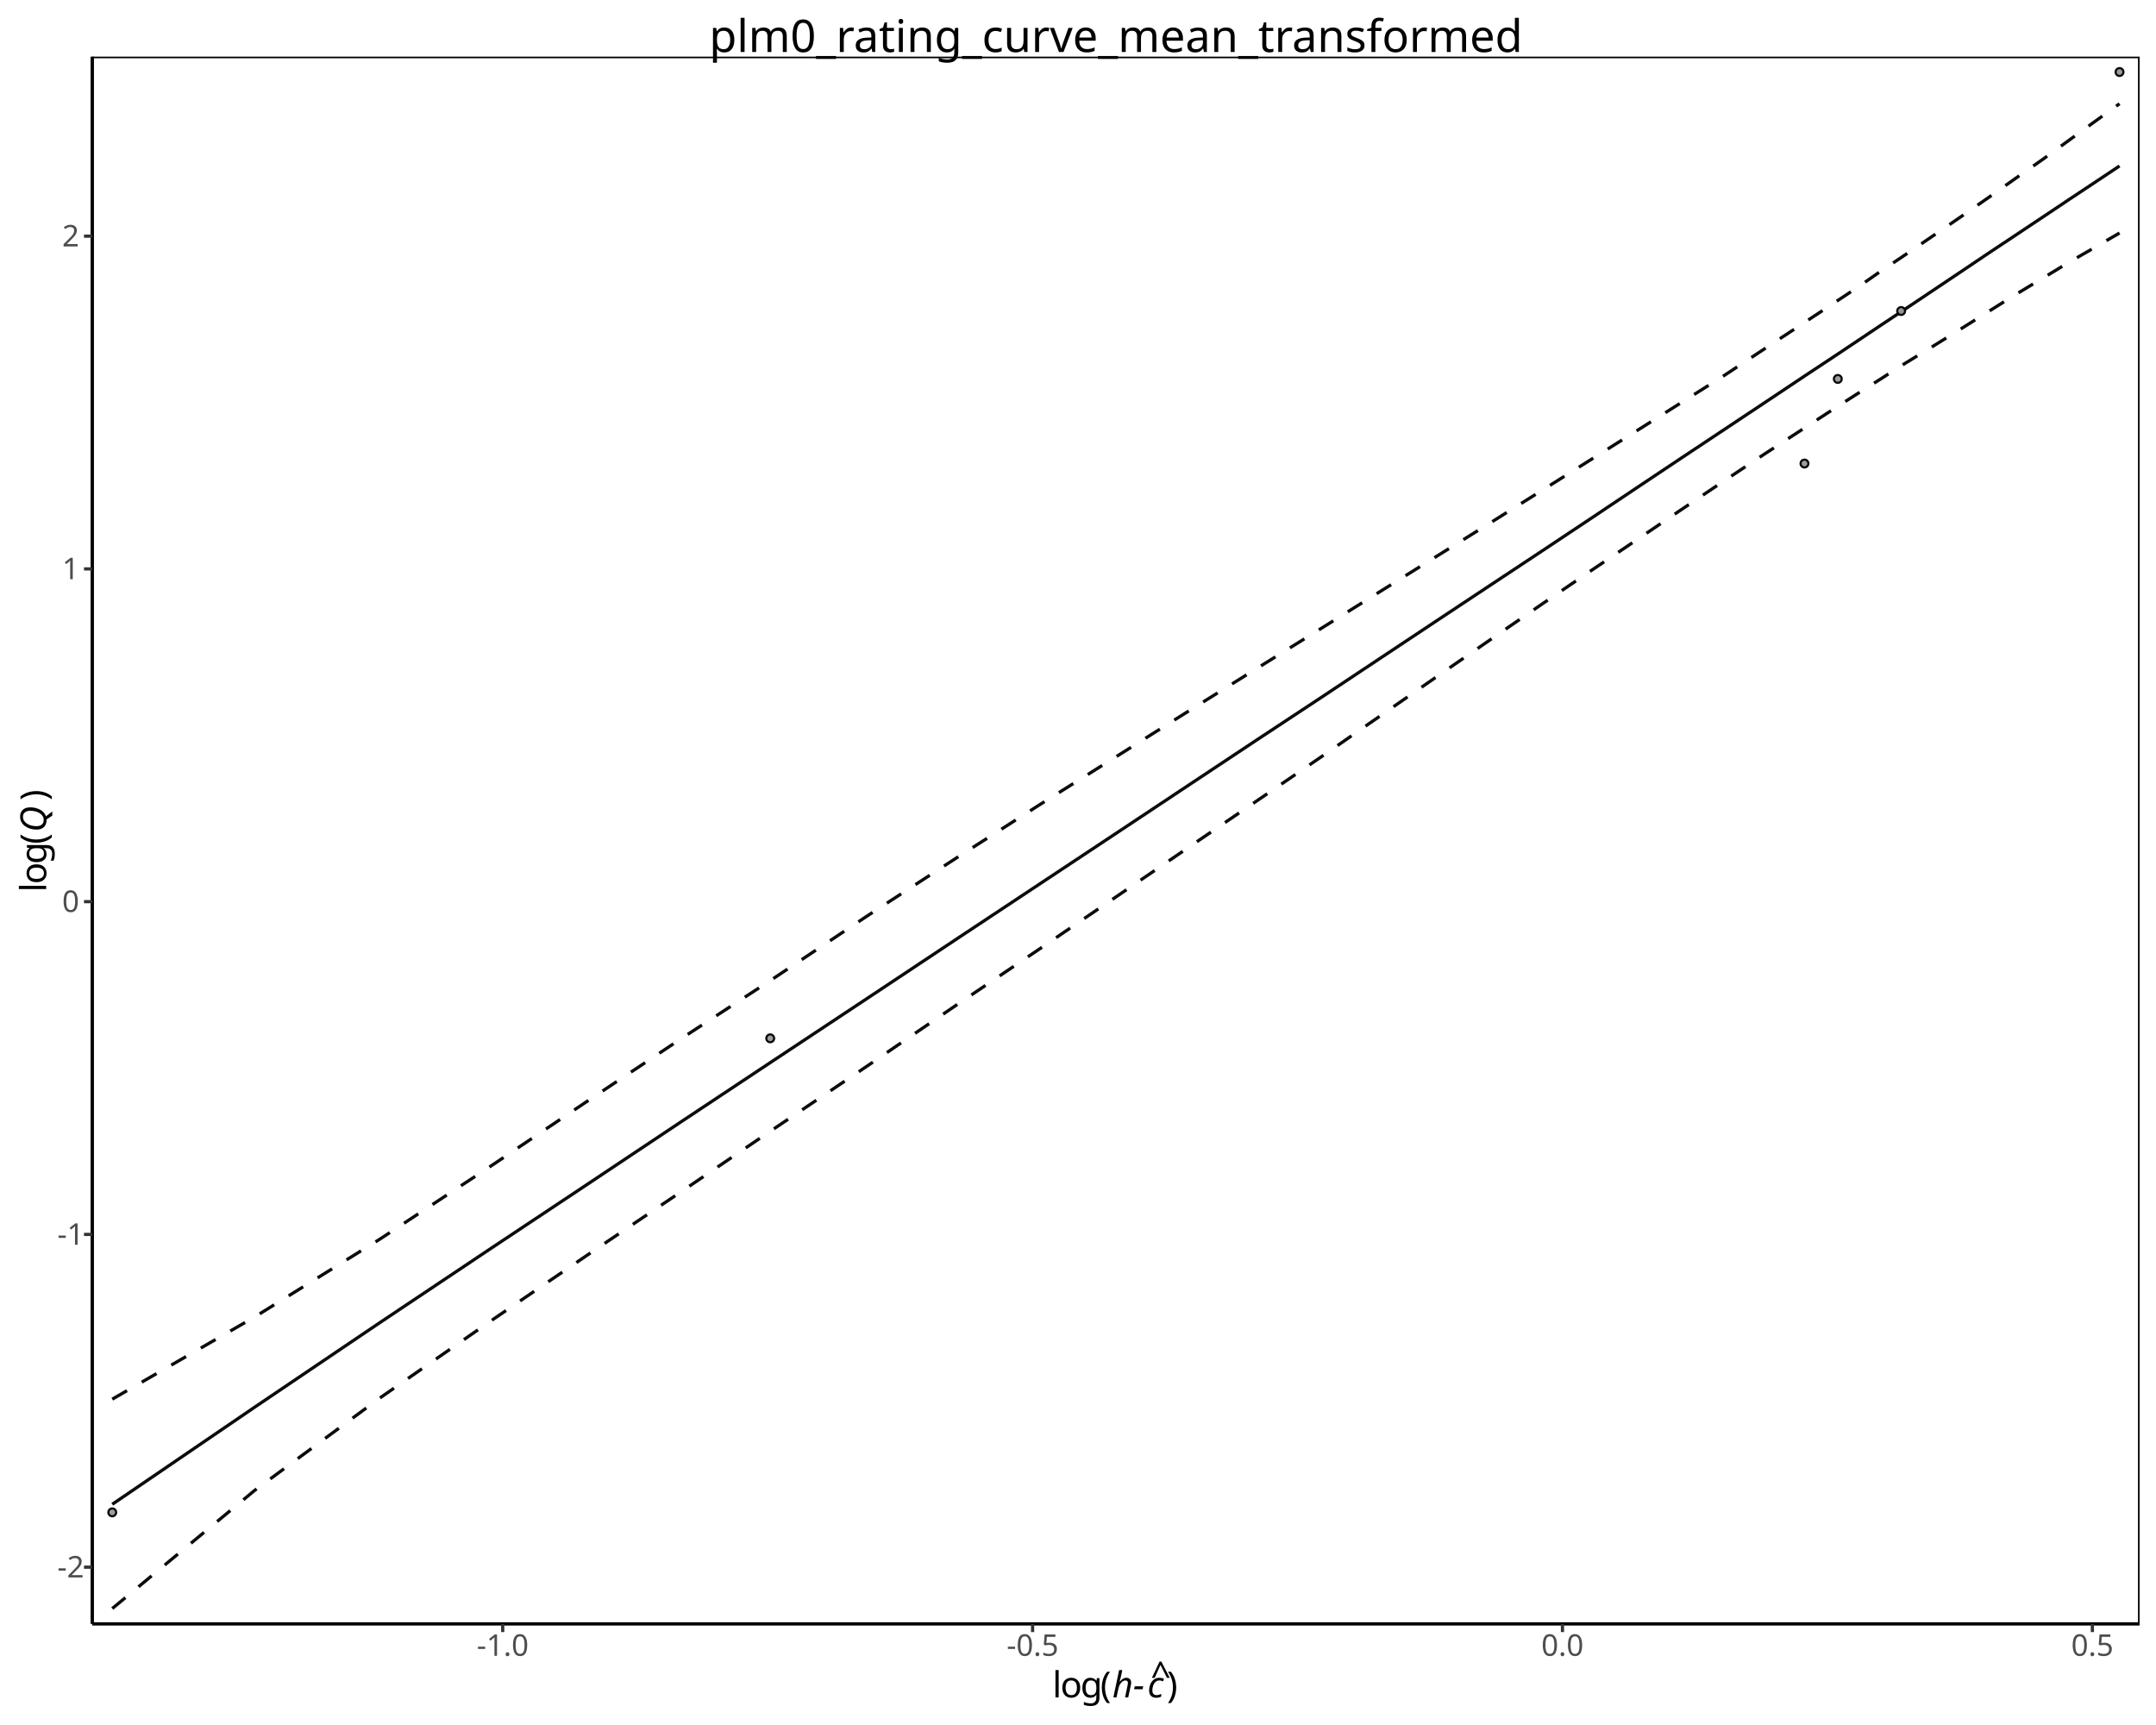
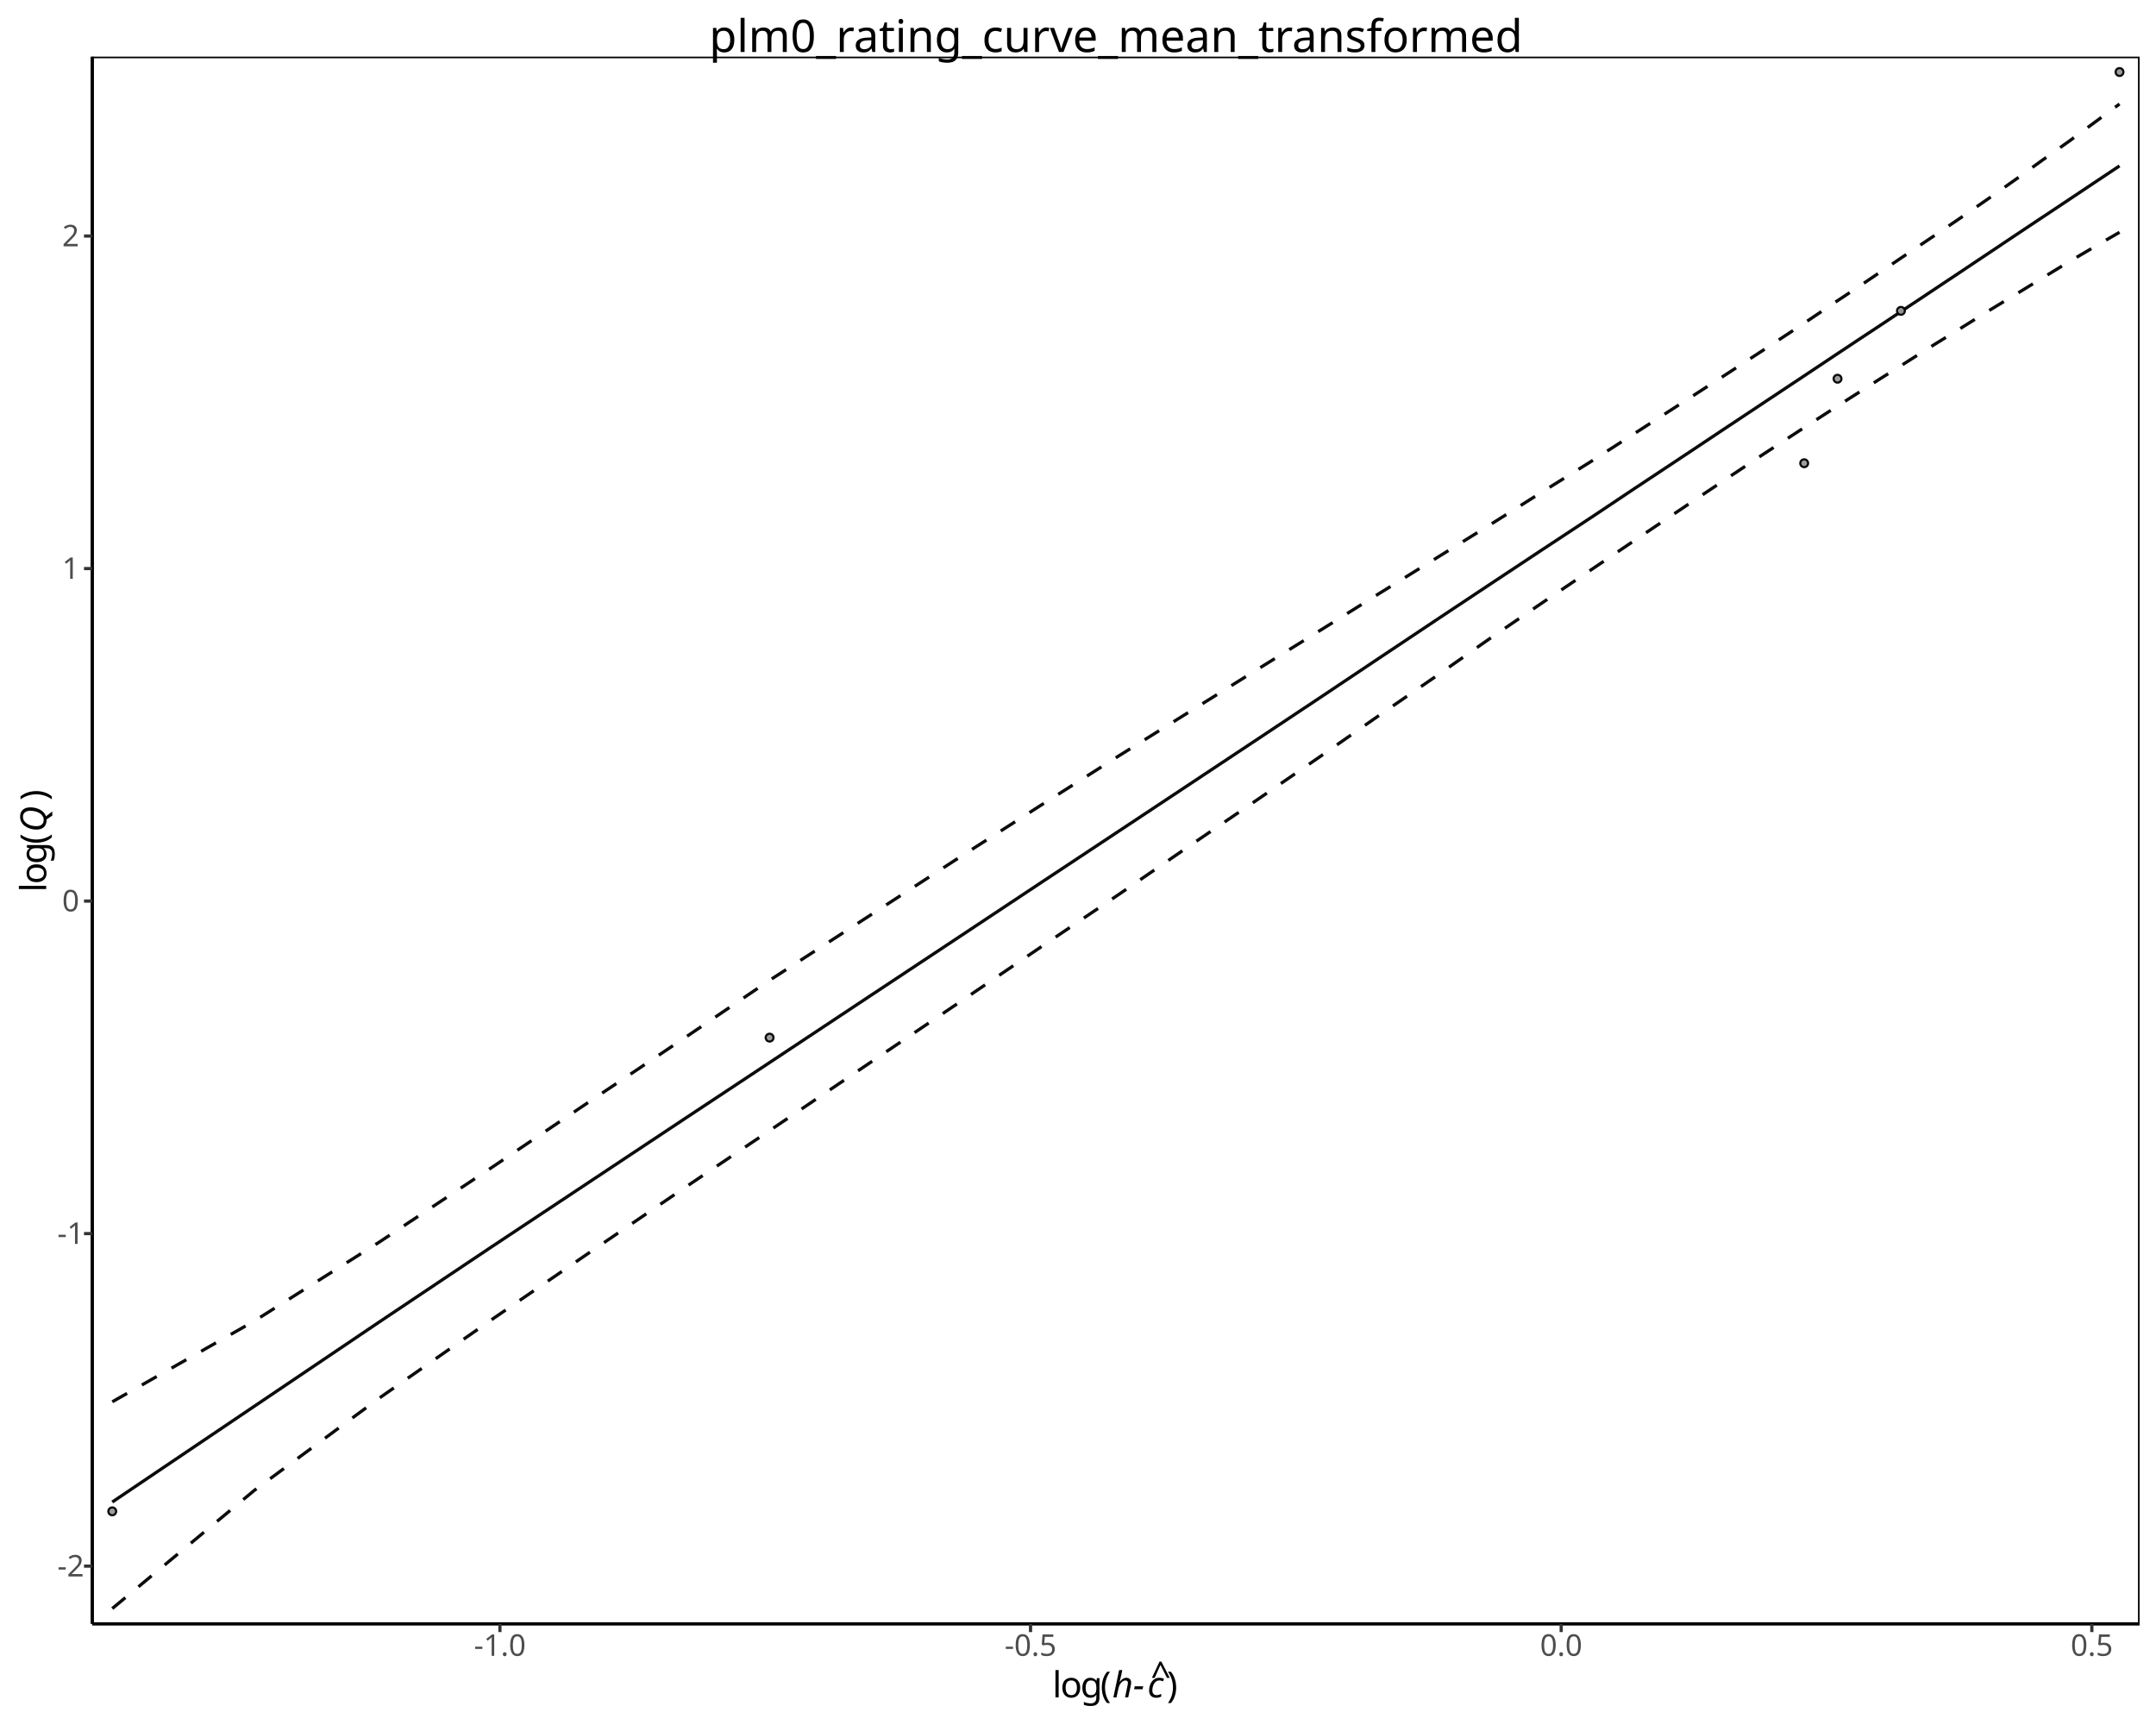
<svg xmlns="http://www.w3.org/2000/svg" class="svglite" data-engine-version="2.0" width="720.00pt" height="576.00pt" viewBox="0 0 720.00 576.00">
  <defs>
    <style type="text/css">
    .svglite line, .svglite polyline, .svglite polygon, .svglite path, .svglite rect, .svglite circle {
      fill: none;
      stroke: #000000;
      stroke-linecap: round;
      stroke-linejoin: round;
      stroke-miterlimit: 10.00;
    }
  </style>
  </defs>
  <rect width="100%" height="100%" style="stroke: none; fill: #FFFFFF;" />
  <defs>
    <clipPath id="cpMC4wMHw3MjAuMDB8MC4wMHw1NzYuMDA=">
      <rect x="0.00" y="0.00" width="720.00" height="576.00" />
    </clipPath>
  </defs>
  <g clip-path="url(#cpMC4wMHw3MjAuMDB8MC4wMHw1NzYuMDA=)">
    <rect x="0" y="0.00" width="720.00" height="576.00" style="stroke-width: 1.07; stroke: #FFFFFF; fill: #FFFFFF;" />
  </g>
  <defs>
    <clipPath id="cpMzAuNzl8NzE0LjUyfDE4LjkyfDU0Mi4yNA==">
      <rect x="30.79" y="18.92" width="683.73" height="523.33" />
    </clipPath>
  </defs>
  <g clip-path="url(#cpMzAuNzl8NzE0LjUyfDE4LjkyfDU0Mi4yNA==)">
    <rect x="30.79" y="18.92" width="683.73" height="523.33" style="stroke-width: 1.07; stroke: none; fill: #FFFFFF;" />
-     <polyline points="37.49,502.30 84.92,469.96 126.74,441.72 164.14,416.73 197.96,394.25 228.83,373.67 257.22,354.83 290.07,333.07 320.13,313.10 347.83,294.75 373.53,277.72 397.48,261.82 419.91,246.94 441.01,233.03 460.92,219.80 479.77,207.28 497.67,195.42 514.70,184.15 530.95,173.34 546.49,162.95 561.37,153.02 575.66,143.53 589.39,134.40 602.61,125.58 613.74,118.22 620.93,113.41 627.98,108.69 634.89,104.10 644.87,97.42 654.58,90.92 664.02,84.57 673.23,78.45 682.20,72.48 690.94,66.63 699.48,60.97 707.82,55.42 " style="stroke-width: 1.07; stroke: #000000; stroke-opacity: 0.95; stroke-linecap: butt;" />
-     <polyline points="37.49,537.11 84.92,497.76 126.74,466.89 164.14,440.91 197.96,417.85 228.83,397.01 257.22,377.75 290.07,355.64 320.13,335.10 347.83,316.41 373.53,298.91 397.48,282.57 419.91,267.29 441.01,252.87 460.92,239.05 479.77,225.97 497.67,213.62 514.70,201.88 530.95,190.80 546.49,180.33 561.37,170.25 575.66,160.63 589.39,151.52 602.61,142.91 613.74,135.67 620.93,131.05 627.98,126.59 634.89,122.13 644.87,116.02 654.58,109.98 664.02,104.05 673.23,98.27 682.20,92.88 690.94,87.58 699.48,82.66 707.82,77.80 " style="stroke-width: 1.07; stroke: #000000; stroke-opacity: 0.95; stroke-dasharray: 5.69,5.69; stroke-linecap: butt;" />
-     <polyline points="37.49,467.20 84.92,439.82 126.74,413.84 164.14,389.22 197.96,366.47 228.83,345.93 257.22,327.44 290.07,305.54 320.13,286.00 347.83,268.30 373.53,252.17 397.48,237.09 419.91,223.08 441.01,209.96 460.92,197.50 479.77,185.75 497.67,174.60 514.70,163.90 530.95,153.68 546.49,143.90 561.37,134.50 575.66,125.47 589.39,116.39 602.61,107.68 613.74,100.33 620.93,95.55 627.98,90.62 634.89,86.00 644.87,79.20 654.58,72.56 664.02,65.99 673.23,59.47 682.20,53.20 690.94,46.84 699.48,40.65 707.82,34.64 " style="stroke-width: 1.07; stroke: #000000; stroke-opacity: 0.95; stroke-dasharray: 5.69,5.69; stroke-linecap: butt;" />
-     <circle cx="37.49" cy="505.00" r="1.31" style="stroke-width: 0.71; stroke: #000000; stroke-opacity: 0.95; fill: #999999; fill-opacity: 0.95;" />
-     <circle cx="257.22" cy="346.71" r="1.31" style="stroke-width: 0.71; stroke: #000000; stroke-opacity: 0.95; fill: #999999; fill-opacity: 0.95;" />
-     <circle cx="602.61" cy="154.78" r="1.31" style="stroke-width: 0.71; stroke: #000000; stroke-opacity: 0.95; fill: #999999; fill-opacity: 0.95;" />
-     <circle cx="613.74" cy="126.53" r="1.31" style="stroke-width: 0.71; stroke: #000000; stroke-opacity: 0.95; fill: #999999; fill-opacity: 0.95;" />
-     <circle cx="634.89" cy="103.85" r="1.31" style="stroke-width: 0.71; stroke: #000000; stroke-opacity: 0.95; fill: #999999; fill-opacity: 0.95;" />
+     <polyline points="37.49,501.55 84.85,469.62 126.62,441.45 163.98,416.46 197.78,394.04 228.63,373.57 257.01,354.80 289.85,333.02 319.91,313.12 347.62,294.74 373.32,277.73 397.28,261.85 419.72,246.97 440.82,232.95 460.74,219.63 479.60,207.05 497.50,195.16 514.55,183.87 530.81,173.16 546.36,162.79 561.25,152.92 575.55,143.40 589.29,134.28 602.51,125.50 613.65,118.08 620.85,113.30 627.91,108.64 634.82,104.04 644.81,97.40 654.53,90.93 663.98,84.62 673.20,78.45 682.17,72.48 690.93,66.66 699.47,60.95 707.82,55.40 " style="stroke-width: 1.07; stroke: #000000; stroke-opacity: 0.95; stroke-linecap: butt;" />
+     <polyline points="37.49,537.11 84.85,497.72 126.62,466.87 163.98,440.79 197.78,417.60 228.63,396.60 257.01,377.52 289.85,355.32 319.91,335.01 347.62,316.21 373.32,298.87 397.28,282.42 419.72,267.14 440.82,252.65 460.74,238.76 479.60,225.78 497.50,213.24 514.55,201.61 530.81,190.63 546.36,180.12 561.25,170.11 575.55,160.53 589.29,151.39 602.51,142.77 613.65,135.57 620.85,130.97 627.91,126.46 634.82,122.11 644.81,115.76 654.53,109.76 663.98,103.85 673.20,98.27 682.17,92.76 690.93,87.42 699.47,82.40 707.82,77.56 " style="stroke-width: 1.07; stroke: #000000; stroke-opacity: 0.95; stroke-dasharray: 5.69,5.69; stroke-linecap: butt;" />
+     <polyline points="37.49,468.08 84.85,441.15 126.62,414.78 163.98,390.00 197.78,367.21 228.63,346.56 257.01,327.33 289.85,306.11 319.91,286.61 347.62,268.88 373.32,252.59 397.28,237.63 419.72,223.64 440.82,210.53 460.74,198.08 479.60,186.39 497.50,175.29 514.55,164.55 530.81,154.42 546.36,144.42 561.25,134.82 575.55,125.59 589.29,116.62 602.51,107.91 613.65,100.40 620.85,95.63 627.91,90.86 634.82,86.18 644.81,79.47 654.53,72.89 663.98,66.36 673.20,59.87 682.17,53.40 690.93,47.19 699.47,40.89 707.82,34.73 " style="stroke-width: 1.07; stroke: #000000; stroke-opacity: 0.95; stroke-dasharray: 5.69,5.69; stroke-linecap: butt;" />
+     <circle cx="37.49" cy="504.66" r="1.31" style="stroke-width: 0.71; stroke: #000000; stroke-opacity: 0.95; fill: #999999; fill-opacity: 0.95;" />
+     <circle cx="257.01" cy="346.48" r="1.31" style="stroke-width: 0.71; stroke: #000000; stroke-opacity: 0.95; fill: #999999; fill-opacity: 0.95;" />
+     <circle cx="602.51" cy="154.68" r="1.31" style="stroke-width: 0.71; stroke: #000000; stroke-opacity: 0.95; fill: #999999; fill-opacity: 0.95;" />
+     <circle cx="613.65" cy="126.46" r="1.31" style="stroke-width: 0.71; stroke: #000000; stroke-opacity: 0.95; fill: #999999; fill-opacity: 0.95;" />
+     <circle cx="634.82" cy="103.80" r="1.31" style="stroke-width: 0.71; stroke: #000000; stroke-opacity: 0.95; fill: #999999; fill-opacity: 0.95;" />
    <circle cx="707.82" cy="24.05" r="1.31" style="stroke-width: 0.71; stroke: #000000; stroke-opacity: 0.95; fill: #999999; fill-opacity: 0.95;" />
    <rect x="30.79" y="18.92" width="683.73" height="523.33" style="stroke-width: 1.07;" />
  </g>
  <g clip-path="url(#cpMC4wMHw3MjAuMDB8MC4wMHw1NzYuMDA=)">
    <polyline points="30.79,542.24 30.79,18.92 " style="stroke-width: 1.07; stroke-linecap: butt;" />
-     <text x="23.61" y="526.74" text-anchor="middle" style="font-size: 10.00px; fill: #4D4D4D; font-family: sans;" textLength="8.89px" lengthAdjust="spacingAndGlyphs">-2</text>
-     <text x="23.61" y="415.63" text-anchor="middle" style="font-size: 10.00px; fill: #4D4D4D; font-family: sans;" textLength="8.89px" lengthAdjust="spacingAndGlyphs">-1</text>
-     <text x="23.61" y="304.52" text-anchor="middle" style="font-size: 10.00px; fill: #4D4D4D; font-family: sans;" textLength="5.56px" lengthAdjust="spacingAndGlyphs">0</text>
-     <text x="23.61" y="193.40" text-anchor="middle" style="font-size: 10.00px; fill: #4D4D4D; font-family: sans;" textLength="5.56px" lengthAdjust="spacingAndGlyphs">1</text>
-     <text x="23.61" y="82.29" text-anchor="middle" style="font-size: 10.00px; fill: #4D4D4D; font-family: sans;" textLength="5.56px" lengthAdjust="spacingAndGlyphs">2</text>
-     <polyline points="28.05,523.30 30.79,523.30 " style="stroke-width: 1.07; stroke: #333333; stroke-linecap: butt;" />
-     <polyline points="28.05,412.19 30.79,412.19 " style="stroke-width: 1.07; stroke: #333333; stroke-linecap: butt;" />
-     <polyline points="28.05,301.08 30.79,301.08 " style="stroke-width: 1.07; stroke: #333333; stroke-linecap: butt;" />
-     <polyline points="28.05,189.96 30.79,189.96 " style="stroke-width: 1.07; stroke: #333333; stroke-linecap: butt;" />
-     <polyline points="28.05,78.85 30.79,78.85 " style="stroke-width: 1.07; stroke: #333333; stroke-linecap: butt;" />
+     <text x="23.61" y="526.40" text-anchor="middle" style="font-size: 10.00px; fill: #4D4D4D; font-family: sans;" textLength="8.89px" lengthAdjust="spacingAndGlyphs">-2</text>
+     <text x="23.61" y="415.36" text-anchor="middle" style="font-size: 10.00px; fill: #4D4D4D; font-family: sans;" textLength="8.89px" lengthAdjust="spacingAndGlyphs">-1</text>
+     <text x="23.61" y="304.32" text-anchor="middle" style="font-size: 10.00px; fill: #4D4D4D; font-family: sans;" textLength="5.56px" lengthAdjust="spacingAndGlyphs">0</text>
+     <text x="23.61" y="193.29" text-anchor="middle" style="font-size: 10.00px; fill: #4D4D4D; font-family: sans;" textLength="5.56px" lengthAdjust="spacingAndGlyphs">1</text>
+     <text x="23.61" y="82.25" text-anchor="middle" style="font-size: 10.00px; fill: #4D4D4D; font-family: sans;" textLength="5.56px" lengthAdjust="spacingAndGlyphs">2</text>
+     <polyline points="28.05,522.95 30.79,522.95 " style="stroke-width: 1.07; stroke: #333333; stroke-linecap: butt;" />
+     <polyline points="28.05,411.92 30.79,411.92 " style="stroke-width: 1.07; stroke: #333333; stroke-linecap: butt;" />
+     <polyline points="28.05,300.88 30.79,300.88 " style="stroke-width: 1.07; stroke: #333333; stroke-linecap: butt;" />
+     <polyline points="28.05,189.85 30.79,189.85 " style="stroke-width: 1.07; stroke: #333333; stroke-linecap: butt;" />
+     <polyline points="28.05,78.81 30.79,78.81 " style="stroke-width: 1.07; stroke: #333333; stroke-linecap: butt;" />
    <polyline points="30.79,542.24 714.52,542.24 " style="stroke-width: 1.07; stroke-linecap: butt;" />
-     <polyline points="167.88,544.98 167.88,542.24 " style="stroke-width: 1.07; stroke: #333333; stroke-linecap: butt;" />
-     <polyline points="344.84,544.98 344.84,542.24 " style="stroke-width: 1.07; stroke: #333333; stroke-linecap: butt;" />
-     <polyline points="521.79,544.98 521.79,542.24 " style="stroke-width: 1.07; stroke: #333333; stroke-linecap: butt;" />
-     <polyline points="698.75,544.98 698.75,542.24 " style="stroke-width: 1.07; stroke: #333333; stroke-linecap: butt;" />
-     <text x="167.88" y="552.90" text-anchor="middle" style="font-size: 10.00px; fill: #4D4D4D; font-family: sans;" textLength="17.23px" lengthAdjust="spacingAndGlyphs">-1.0</text>
-     <text x="344.84" y="552.90" text-anchor="middle" style="font-size: 10.00px; fill: #4D4D4D; font-family: sans;" textLength="17.23px" lengthAdjust="spacingAndGlyphs">-0.5</text>
-     <text x="521.79" y="552.90" text-anchor="middle" style="font-size: 10.00px; fill: #4D4D4D; font-family: sans;" textLength="13.90px" lengthAdjust="spacingAndGlyphs">0.0</text>
-     <text x="698.75" y="552.90" text-anchor="middle" style="font-size: 10.00px; fill: #4D4D4D; font-family: sans;" textLength="13.90px" lengthAdjust="spacingAndGlyphs">0.5</text>
+     <polyline points="166.95,544.98 166.95,542.24 " style="stroke-width: 1.07; stroke: #333333; stroke-linecap: butt;" />
+     <polyline points="344.15,544.98 344.15,542.24 " style="stroke-width: 1.07; stroke: #333333; stroke-linecap: butt;" />
+     <polyline points="521.36,544.98 521.36,542.24 " style="stroke-width: 1.07; stroke: #333333; stroke-linecap: butt;" />
+     <polyline points="698.57,544.98 698.57,542.24 " style="stroke-width: 1.07; stroke: #333333; stroke-linecap: butt;" />
+     <text x="166.95" y="552.90" text-anchor="middle" style="font-size: 10.00px; fill: #4D4D4D; font-family: sans;" textLength="17.23px" lengthAdjust="spacingAndGlyphs">-1.0</text>
+     <text x="344.15" y="552.90" text-anchor="middle" style="font-size: 10.00px; fill: #4D4D4D; font-family: sans;" textLength="17.23px" lengthAdjust="spacingAndGlyphs">-0.5</text>
+     <text x="521.36" y="552.90" text-anchor="middle" style="font-size: 10.00px; fill: #4D4D4D; font-family: sans;" textLength="13.90px" lengthAdjust="spacingAndGlyphs">0.0</text>
+     <text x="698.57" y="552.90" text-anchor="middle" style="font-size: 10.00px; fill: #4D4D4D; font-family: sans;" textLength="13.90px" lengthAdjust="spacingAndGlyphs">0.5</text>
    <text x="351.46" y="566.78" style="font-size: 12.00px; font-family: sans;" textLength="2.66px" lengthAdjust="spacingAndGlyphs">l</text>
    <text x="354.12" y="566.78" style="font-size: 12.00px; font-family: sans;" textLength="6.67px" lengthAdjust="spacingAndGlyphs">o</text>
    <text x="360.80" y="566.78" style="font-size: 12.00px; font-family: sans;" textLength="6.67px" lengthAdjust="spacingAndGlyphs">g</text>
    <text x="367.47" y="566.78" style="font-size: 12.00px; font-family: sans;" textLength="4.00px" lengthAdjust="spacingAndGlyphs">(</text>
    <text x="371.47" y="566.78" style="font-size: 12.00px; font-style: italic; font-family: sans;" textLength="10.67px" lengthAdjust="spacingAndGlyphs">h-</text>
    <text x="383.17" y="566.78" style="font-size: 12.00px; font-style: italic; font-family: sans;" textLength="6.00px" lengthAdjust="spacingAndGlyphs">c</text>
    <text x="384.23" y="563.45" style="font-size: 12.00px; font-style: italic; font-family: sans;" textLength="5.63px" lengthAdjust="spacingAndGlyphs">^</text>
    <text x="389.66" y="566.78" style="font-size: 12.00px; font-family: sans;" textLength="4.00px" lengthAdjust="spacingAndGlyphs">)</text>
    <text transform="translate(15.42,297.88) rotate(-90)" style="font-size: 12.00px; font-family: sans;" textLength="2.66px" lengthAdjust="spacingAndGlyphs">l</text>
    <text transform="translate(15.42,295.22) rotate(-90)" style="font-size: 12.00px; font-family: sans;" textLength="6.67px" lengthAdjust="spacingAndGlyphs">o</text>
    <text transform="translate(15.42,288.54) rotate(-90)" style="font-size: 12.00px; font-family: sans;" textLength="6.67px" lengthAdjust="spacingAndGlyphs">g</text>
    <text transform="translate(15.42,281.87) rotate(-90)" style="font-size: 12.00px; font-family: sans;" textLength="4.00px" lengthAdjust="spacingAndGlyphs">(</text>
    <text transform="translate(15.42,277.87) rotate(-90)" style="font-size: 12.00px; font-style: italic; font-family: sans;" textLength="9.34px" lengthAdjust="spacingAndGlyphs">Q</text>
    <text transform="translate(15.42,267.28) rotate(-90)" style="font-size: 12.00px; font-family: sans;" textLength="4.00px" lengthAdjust="spacingAndGlyphs">)</text>
    <text x="372.66" y="17.36" text-anchor="middle" style="font-size: 15.00px; font-family: sans;" textLength="257.68px" lengthAdjust="spacingAndGlyphs">plm0_rating_curve_mean_transformed</text>
  </g>
</svg>
